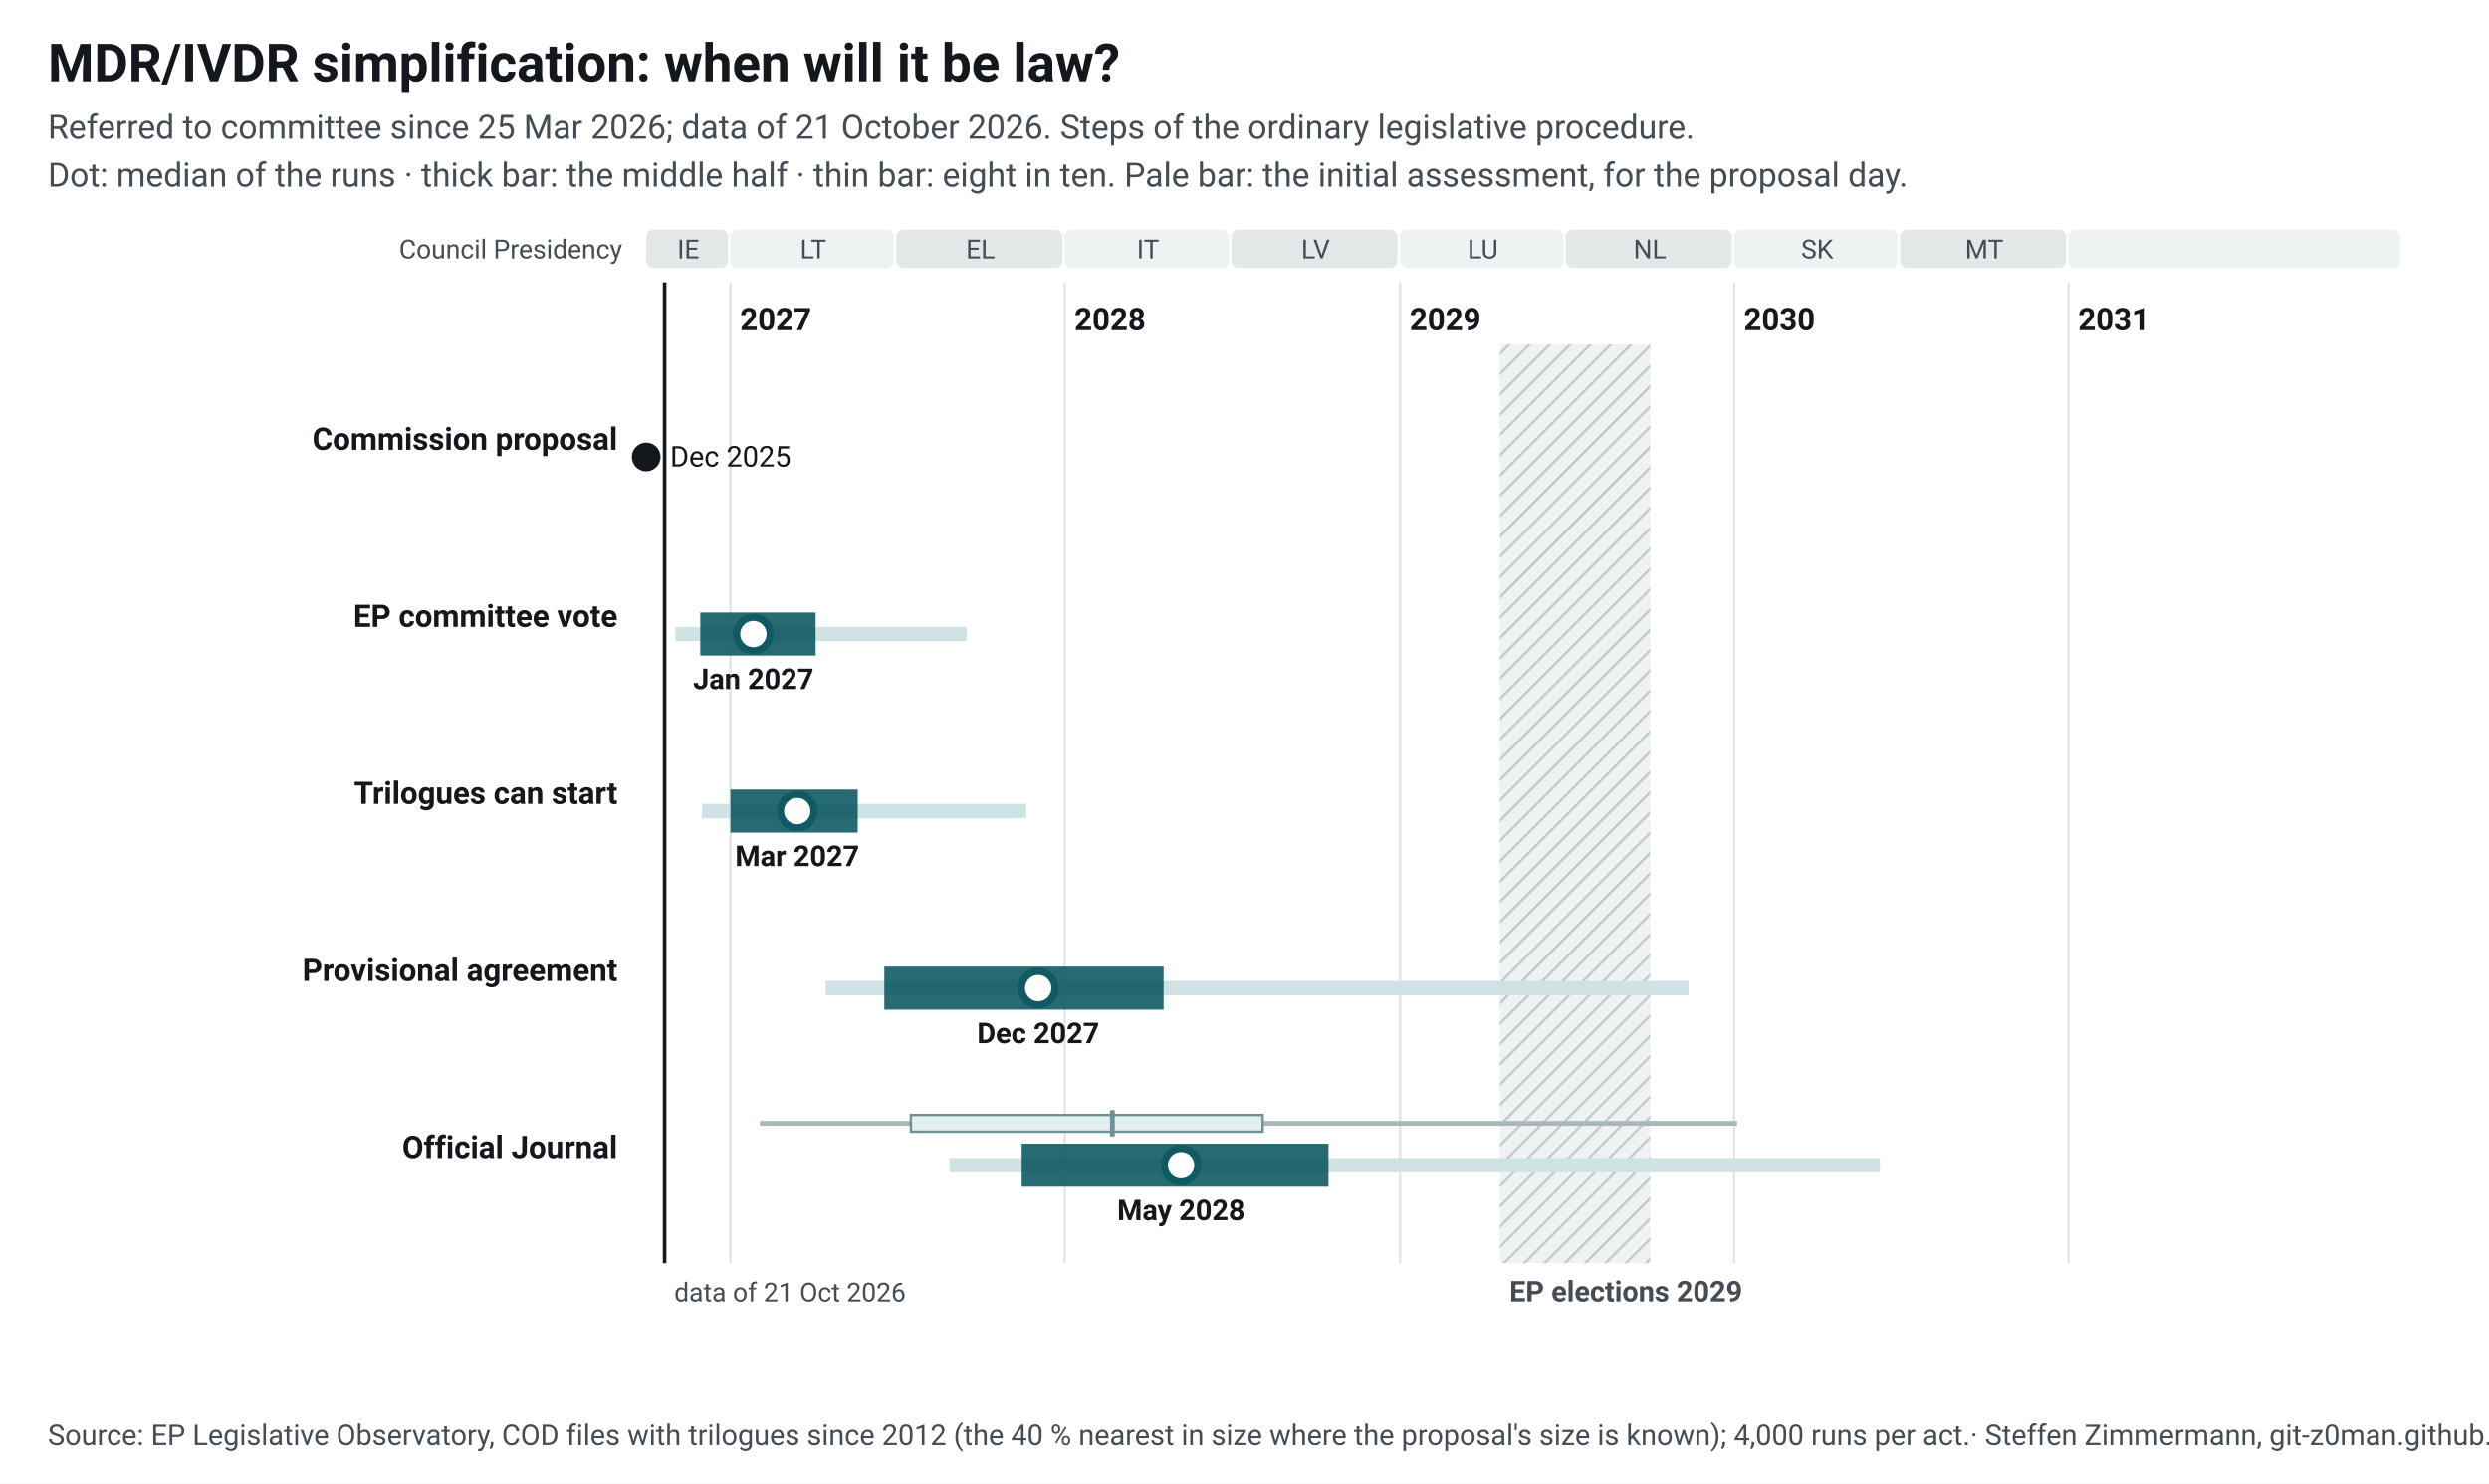
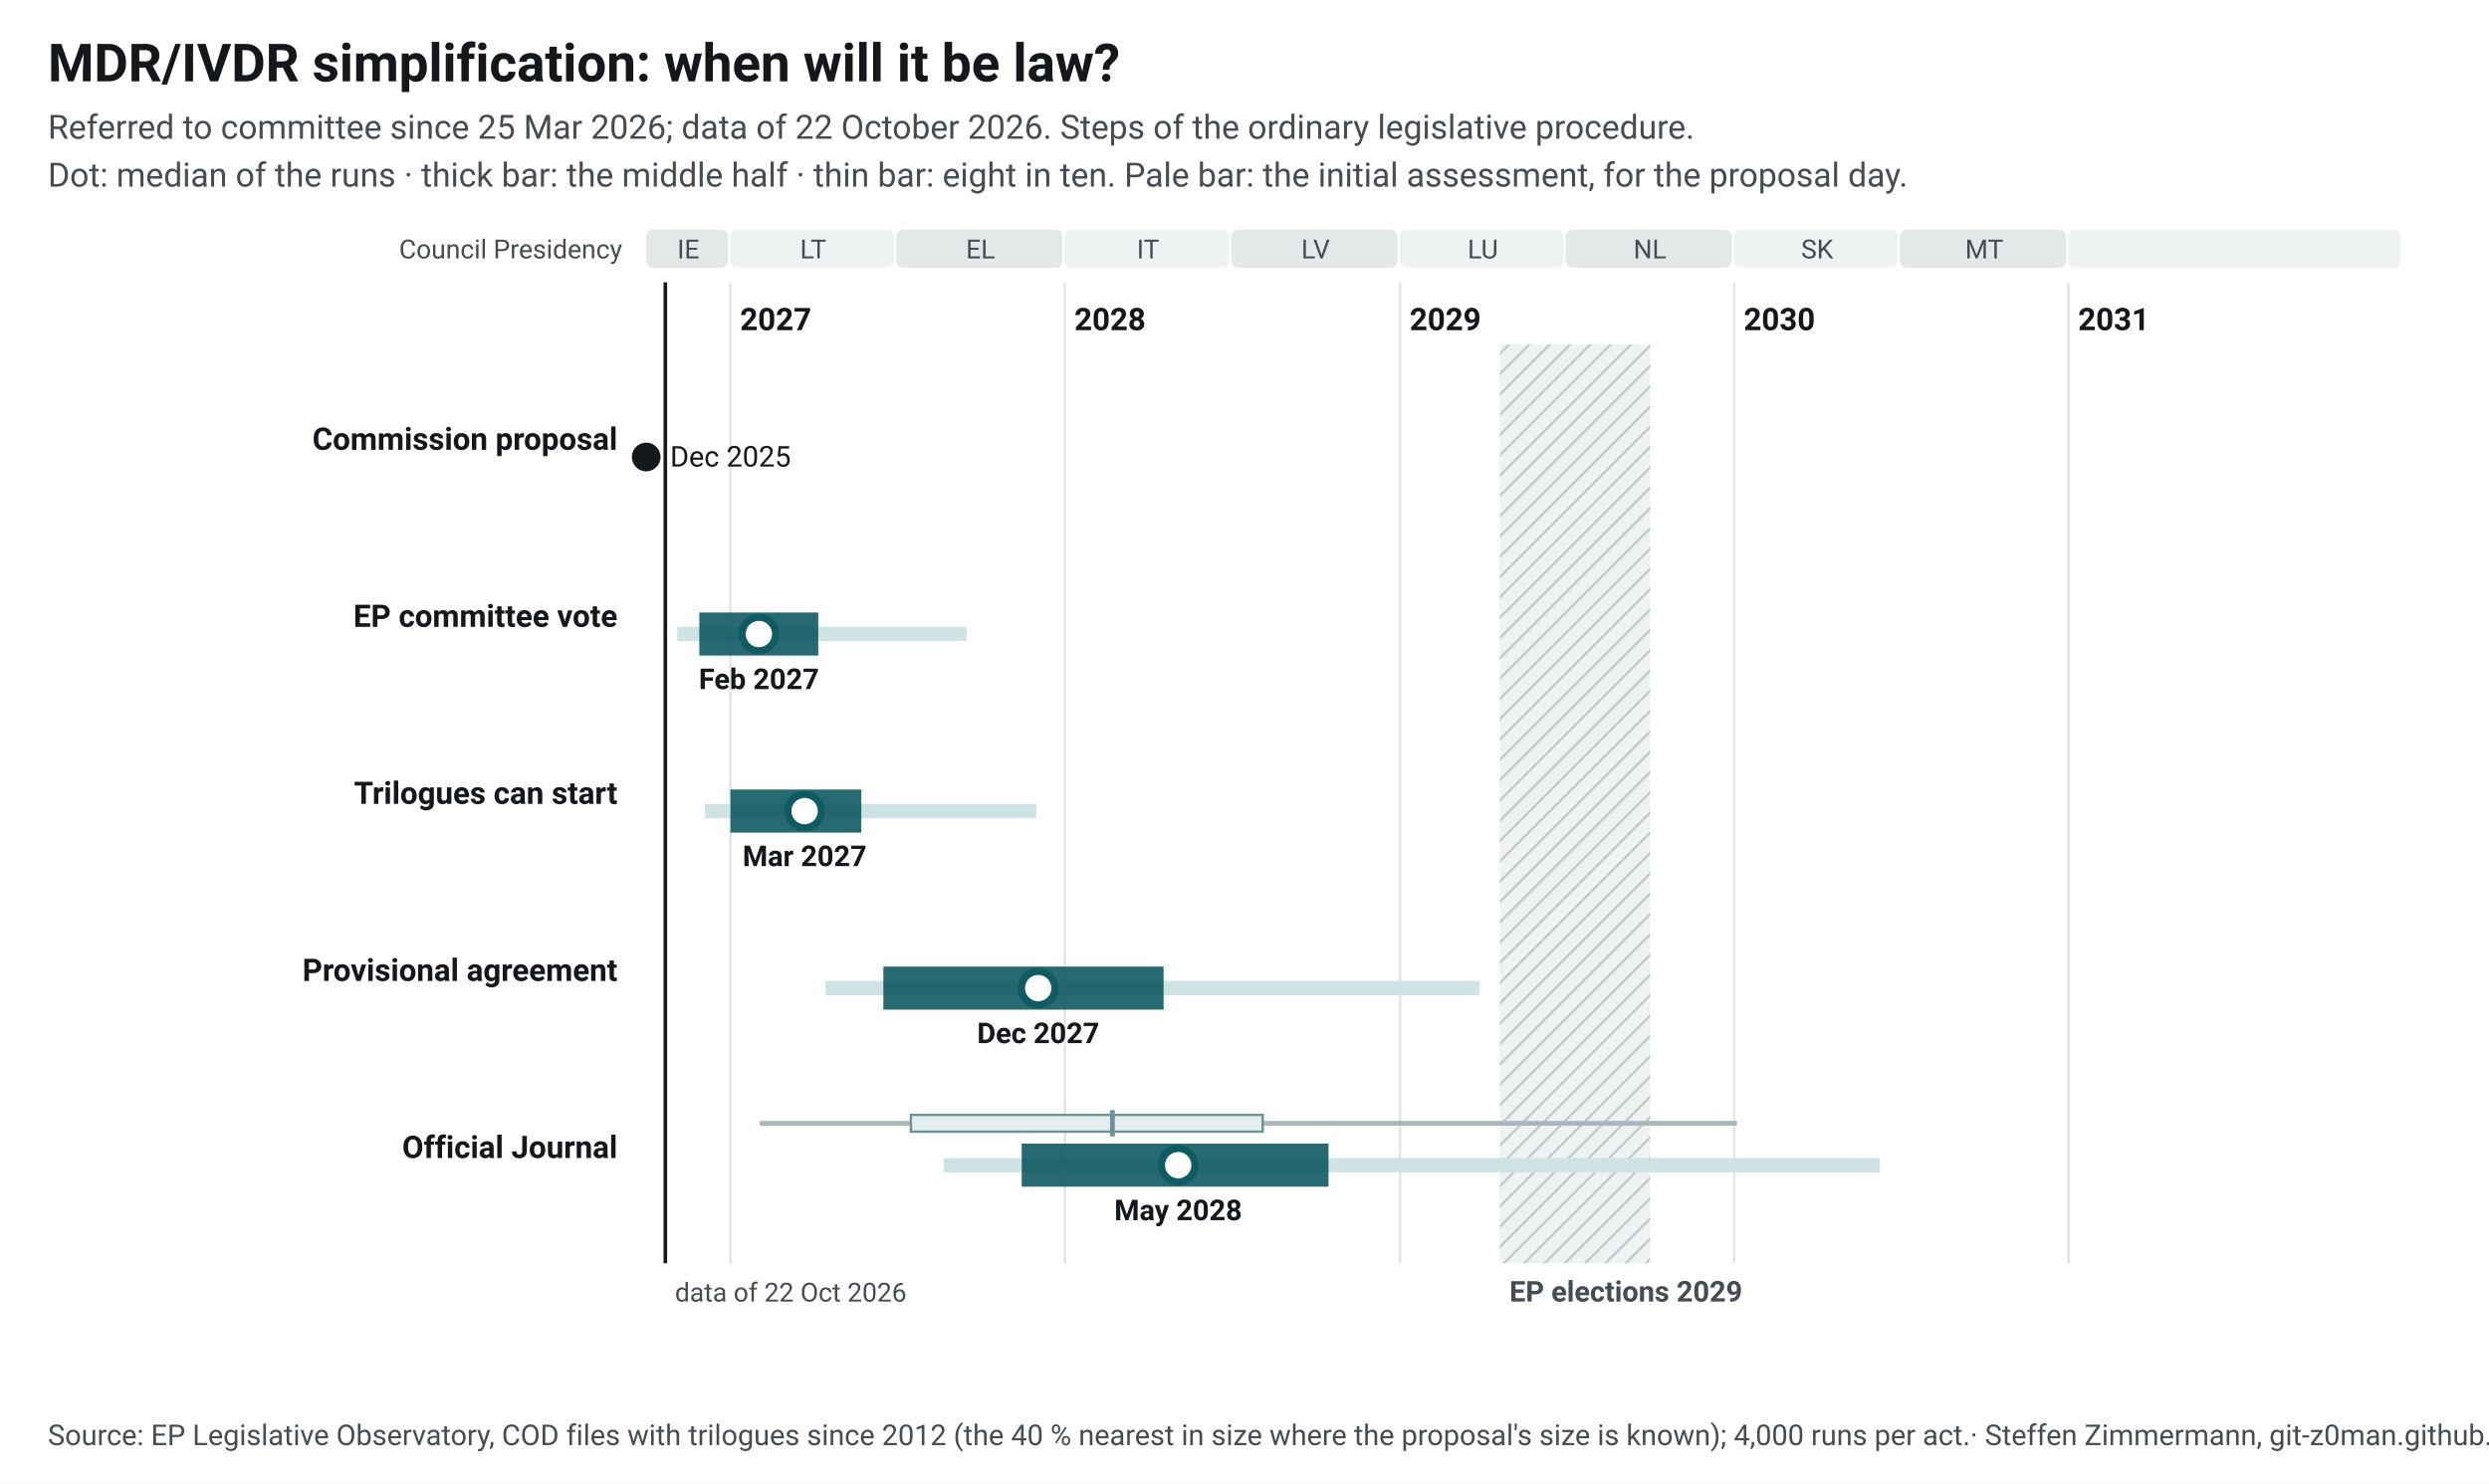
<svg xmlns="http://www.w3.org/2000/svg" width="1040" height="620" viewBox="0 0 1040 620" font-family="&quot;Source Sans 3&quot;, system-ui, -apple-system, Segoe UI, Roboto, Arial, sans-serif" font-size="13">
  <style>.ink{fill:#14181c}.mu{fill:#454c53}.gr{stroke:#e3e5e1;stroke-width:1}.pa{fill:#eef2f2}.pb{fill:#e4e8e9}.hb{fill:#eef2f2}.hl{stroke:#c3c9cc}.wt{fill:#454c53}.pt{fill:#14181c;paint-order:stroke;stroke:#fff;stroke-width:4px;stroke-linejoin:round}.pl{stroke:#14181c}.td{stroke:#14181c;stroke-width:1.5}.b50{fill:#0f5a63;opacity:.9}.b80{fill:#cfe2e4}.med{fill:#fff;stroke:#0f5a63}.fx{fill:#14181c}.ini{fill:#e3eeef;stroke:#6e9195;stroke-width:1}.ini80{fill:#a7b7ba}.inim{stroke:#6e9195;stroke-width:2}.c1{stroke:#0f5a63}.c2{stroke:#454c53;stroke-dasharray:7 4}a text{fill:#0f5a63}.nl-pending{fill:#0f5a63}.nl-adopted{fill:#5b646b}.nl-plan{fill:#fff;stroke:#14181c}.nl-open{fill:none;stroke:#14181c}.nl-q{fill:#14181c}.nl-row{stroke:#e3e5e1;stroke-width:.6}.nl-g-announced{fill:#f1f2f3}.nl-g-pending{fill:#e3eeef}.nl-g-adopted{fill:#eef2f2}</style>
  <rect width="1040" height="620" fill="#fff" />
  <text x="20" y="34" font-size="22" font-weight="700" class="ink">MDR/IVDR simplification: when will it be law?</text>
-   <text x="20" y="58" font-size="14" class="mu">Referred to committee since 25 Mar 2026; data of 21 October 2026. Steps of the ordinary legislative procedure.</text>
+   <text x="20" y="58" font-size="14" class="mu">Referred to committee since 25 Mar 2026; data of 22 October 2026. Steps of the ordinary legislative procedure.</text>
  <text x="20" y="78" font-size="14" class="mu">Dot: median of the runs · thick bar: the middle half · thin bar: eight in ten. Pale bar: the initial assessment, for the proposal day.</text>
  <g transform="translate(20,92)">
    <defs>
-       <pattern id="hatch-38" width="6" height="6" patternUnits="userSpaceOnUse" patternTransform="rotate(45)">
+       <pattern id="hatch-37" width="6" height="6" patternUnits="userSpaceOnUse" patternTransform="rotate(45)">
        <rect width="6" height="6" class="hb" />
        <line x1="0" y1="0" x2="0" y2="6" class="hl" stroke-width="2" />
      </pattern>
    </defs>
    <rect x="250.0" y="4" width="34.2" height="16" rx="3" class="pb" data-tip="Council Presidency: IE, Jul 2026 to Dec 2026" />
    <text x="267.6" y="16" text-anchor="middle" font-size="11" class="mu">IE</text>
    <rect x="285.2" y="4" width="68.3" height="16" rx="3" class="pa" data-tip="Council Presidency: LT, Jan 2027 to Jun 2027" />
    <text x="319.8" y="16" text-anchor="middle" font-size="11" class="mu">LT</text>
    <rect x="354.5" y="4" width="69.4" height="16" rx="3" class="pb" data-tip="Council Presidency: EL, Jul 2027 to Dec 2027" />
    <text x="389.7" y="16" text-anchor="middle" font-size="11" class="mu">EL</text>
    <rect x="424.9" y="4" width="68.6" height="16" rx="3" class="pa" data-tip="Council Presidency: IT, Jan 2028 to Jun 2028" />
    <text x="459.7" y="16" text-anchor="middle" font-size="11" class="mu">IT</text>
    <rect x="494.5" y="4" width="69.4" height="16" rx="3" class="pb" data-tip="Council Presidency: LV, Jul 2028 to Dec 2028" />
    <text x="529.7" y="16" text-anchor="middle" font-size="11" class="mu">LV</text>
    <rect x="565.0" y="4" width="68.3" height="16" rx="3" class="pa" data-tip="Council Presidency: LU, Jan 2029 to Jun 2029" />
    <text x="599.6" y="16" text-anchor="middle" font-size="11" class="mu">LU</text>
    <rect x="634.2" y="4" width="69.4" height="16" rx="3" class="pb" data-tip="Council Presidency: NL, Jul 2029 to Dec 2029" />
    <text x="669.4" y="16" text-anchor="middle" font-size="11" class="mu">NL</text>
    <rect x="704.6" y="4" width="68.3" height="16" rx="3" class="pa" data-tip="Council Presidency: SK, Jan 2030 to Jun 2030" />
    <text x="739.3" y="16" text-anchor="middle" font-size="11" class="mu">SK</text>
    <rect x="773.9" y="4" width="69.4" height="16" rx="3" class="pb" data-tip="Council Presidency: MT, Jul 2030 to Dec 2030" />
    <text x="809.1" y="16" text-anchor="middle" font-size="11" class="mu">MT</text>
    <rect x="844.3" y="4" width="138.7" height="16" rx="3" class="pa" data-tip="Council Presidency: not decided, Jan 2031 to Dec 2031" />
    <text x="914.2" y="16" text-anchor="middle" font-size="11" class="mu" />
    <line x1="285.2" y1="26" x2="285.2" y2="436" class="gr" />
    <text x="289.2" y="46" font-weight="600" class="ink">2027</text>
    <line x1="424.9" y1="26" x2="424.9" y2="436" class="gr" />
    <text x="428.9" y="46" font-weight="600" class="ink">2028</text>
    <line x1="565.0" y1="26" x2="565.0" y2="436" class="gr" />
    <text x="569.0" y="46" font-weight="600" class="ink">2029</text>
    <line x1="704.6" y1="26" x2="704.6" y2="436" class="gr" />
    <text x="708.6" y="46" font-weight="600" class="ink">2030</text>
    <line x1="844.3" y1="26" x2="844.3" y2="436" class="gr" />
    <text x="848.3" y="46" font-weight="600" class="ink">2031</text>
-     <rect x="606.7" y="52" width="62.8" height="384" fill="url(#hatch-38)" data-tip="European elections 2029: Parliament does no legislative work from its last session in April until the new committees vote again in October (assumption, as in 2024; the dates are not set yet)." />
+     <rect x="606.7" y="52" width="62.8" height="384" fill="url(#hatch-37)" data-tip="European elections 2029: Parliament does no legislative work from its last session in April until the new committees vote again in October (assumption, as in 2024; the dates are not set yet)." />
    <text x="610.7" y="452" font-size="12" font-weight="600" class="wt">EP elections 2029</text>
    <text x="240" y="16" text-anchor="end" font-size="11" class="mu">Council Presidency</text>
-     <line x1="257.7" y1="26" x2="257.7" y2="436" class="td" />
-     <text x="261.7" y="452" font-size="11" class="mu">data of 21 Oct 2026</text>
+     <line x1="258.0" y1="26" x2="258.0" y2="436" class="td" />
+     <text x="262.0" y="452" font-size="11" class="mu">data of 22 Oct 2026</text>
    <text x="238" y="96.0" text-anchor="end" font-weight="600" class="ink lnk">Commission proposal</text>
    <circle cx="250.0" cy="99.0" r="6" class="fx" data-tip="Commission proposal: 16 Dec 2025" />
    <text x="260.0" y="103.0" font-size="12" class="ink">Dec 2025</text>
    <text x="238" y="170.0" text-anchor="end" font-weight="600" class="ink lnk">EP committee vote</text>
-     <rect x="262.2" y="170.0" width="121.7" height="6" class="b80" data-tip="EP committee vote: median Jan 2027; half of the runs Nov 2026 to Apr 2027; eight in ten Nov 2026 to Sep 2027" />
-     <rect x="272.6" y="164.0" width="48.2" height="18" class="b50" data-tip="EP committee vote: median Jan 2027; half of the runs Nov 2026 to Apr 2027; eight in ten Nov 2026 to Sep 2027" />
-     <circle cx="294.8" cy="173.0" r="7" class="med" stroke-width="3" data-tip="EP committee vote: median Jan 2027; half of the runs Nov 2026 to Apr 2027; eight in ten Nov 2026 to Sep 2027" />
-     <text x="294.8" y="196.0" text-anchor="middle" font-size="12" font-weight="600" class="ink">Jan 2027</text>
+     <rect x="263.0" y="170.0" width="120.9" height="6" class="b80" data-tip="EP committee vote: median Feb 2027; half of the runs Nov 2026 to Apr 2027; eight in ten Nov 2026 to Sep 2027" />
+     <rect x="272.2" y="164.0" width="49.7" height="18" class="b50" data-tip="EP committee vote: median Feb 2027; half of the runs Nov 2026 to Apr 2027; eight in ten Nov 2026 to Sep 2027" />
+     <circle cx="297.1" cy="173.0" r="7" class="med" stroke-width="3" data-tip="EP committee vote: median Feb 2027; half of the runs Nov 2026 to Apr 2027; eight in ten Nov 2026 to Sep 2027" />
+     <text x="297.1" y="196.0" text-anchor="middle" font-size="12" font-weight="600" class="ink">Feb 2027</text>
    <text x="238" y="244.0" text-anchor="end" font-weight="600" class="ink lnk">Trilogues can start</text>
-     <rect x="273.3" y="244.0" width="135.5" height="6" class="b80" data-tip="Trilogues can start: median Mar 2027; half of the runs Jan 2027 to May 2027; eight in ten Dec 2026 to Nov 2027" />
-     <rect x="285.2" y="238.0" width="53.2" height="18" class="b50" data-tip="Trilogues can start: median Mar 2027; half of the runs Jan 2027 to May 2027; eight in ten Dec 2026 to Nov 2027" />
-     <circle cx="313.1" cy="247.0" r="7" class="med" stroke-width="3" data-tip="Trilogues can start: median Mar 2027; half of the runs Jan 2027 to May 2027; eight in ten Dec 2026 to Nov 2027" />
-     <text x="313.1" y="270.0" text-anchor="middle" font-size="12" font-weight="600" class="ink">Mar 2027</text>
+     <rect x="274.5" y="244.0" width="138.5" height="6" class="b80" data-tip="Trilogues can start: median Mar 2027; half of the runs Jan 2027 to May 2027; eight in ten Dec 2026 to Dec 2027" />
+     <rect x="285.2" y="238.0" width="54.7" height="18" class="b50" data-tip="Trilogues can start: median Mar 2027; half of the runs Jan 2027 to May 2027; eight in ten Dec 2026 to Dec 2027" />
+     <circle cx="316.2" cy="247.0" r="7" class="med" stroke-width="3" data-tip="Trilogues can start: median Mar 2027; half of the runs Jan 2027 to May 2027; eight in ten Dec 2026 to Dec 2027" />
+     <text x="316.2" y="270.0" text-anchor="middle" font-size="12" font-weight="600" class="ink">Mar 2027</text>
    <text x="238" y="318.0" text-anchor="end" font-weight="600" class="ink lnk">Provisional agreement</text>
-     <rect x="325.0" y="318.0" width="360.5" height="6" class="b80" data-tip="Provisional agreement: median Dec 2027; half of the runs Jun 2027 to Apr 2028; eight in ten Apr 2027 to Nov 2029" />
-     <rect x="349.5" y="312.0" width="116.7" height="18" class="b50" data-tip="Provisional agreement: median Dec 2027; half of the runs Jun 2027 to Apr 2028; eight in ten Apr 2027 to Nov 2029" />
-     <circle cx="413.8" cy="321.0" r="7" class="med" stroke-width="3" data-tip="Provisional agreement: median Dec 2027; half of the runs Jun 2027 to Apr 2028; eight in ten Apr 2027 to Nov 2029" />
+     <rect x="325.0" y="318.0" width="273.2" height="6" class="b80" data-tip="Provisional agreement: median Dec 2027; half of the runs Jun 2027 to Apr 2028; eight in ten Apr 2027 to Mar 2029" />
+     <rect x="349.1" y="312.0" width="117.1" height="18" class="b50" data-tip="Provisional agreement: median Dec 2027; half of the runs Jun 2027 to Apr 2028; eight in ten Apr 2027 to Mar 2029" />
+     <circle cx="413.8" cy="321.0" r="7" class="med" stroke-width="3" data-tip="Provisional agreement: median Dec 2027; half of the runs Jun 2027 to Apr 2028; eight in ten Apr 2027 to Mar 2029" />
    <text x="413.8" y="344.0" text-anchor="middle" font-size="12" font-weight="600" class="ink">Dec 2027</text>
    <text x="238" y="392.0" text-anchor="end" font-weight="600" class="ink lnk">Official Journal</text>
    <rect x="297.5" y="376.5" width="408.3" height="2" class="ini80" data-tip="Initial assessment, forecast for the proposal day (16 Dec 2025): Official Journal: median Feb 2028; half of the runs Jul 2027 to Aug 2028; eight in ten Feb 2027 to Jan 2030" />
    <rect x="360.6" y="374.0" width="147.0" height="7" class="ini" data-tip="Initial assessment, forecast for the proposal day (16 Dec 2025): Official Journal: median Feb 2028; half of the runs Jul 2027 to Aug 2028; eight in ten Feb 2027 to Jan 2030" />
    <line x1="444.8" y1="372.0" x2="444.8" y2="383.0" class="inim" data-tip="Initial assessment, forecast for the proposal day (16 Dec 2025): Official Journal: median Feb 2028; half of the runs Jul 2027 to Aug 2028; eight in ten Feb 2027 to Jan 2030" />
-     <rect x="376.7" y="392.0" width="388.8" height="6" class="b80" data-tip="Official Journal: median May 2028; half of the runs Nov 2027 to Oct 2028; eight in ten Aug 2027 to Jun 2030" />
+     <rect x="374.4" y="392.0" width="391.1" height="6" class="b80" data-tip="Official Journal: median May 2028; half of the runs Nov 2027 to Oct 2028; eight in ten Aug 2027 to Jun 2030" />
    <rect x="406.9" y="386.0" width="128.2" height="18" class="b50" data-tip="Official Journal: median May 2028; half of the runs Nov 2027 to Oct 2028; eight in ten Aug 2027 to Jun 2030" />
-     <circle cx="473.5" cy="395.0" r="7" class="med" stroke-width="3" data-tip="Official Journal: median May 2028; half of the runs Nov 2027 to Oct 2028; eight in ten Aug 2027 to Jun 2030" />
-     <text x="473.5" y="418.0" text-anchor="middle" font-size="12" font-weight="600" class="ink">May 2028</text>
+     <circle cx="472.3" cy="395.0" r="7" class="med" stroke-width="3" data-tip="Official Journal: median May 2028; half of the runs Nov 2027 to Oct 2028; eight in ten Aug 2027 to Jun 2030" />
+     <text x="472.3" y="418.0" text-anchor="middle" font-size="12" font-weight="600" class="ink">May 2028</text>
  </g>
  <text x="20" y="604" font-size="12" class="mu">Source: EP Legislative Observatory, COD files with trilogues since 2012 (the 40 % nearest in size where the proposal's size is known); 4,000 runs per act.<tspan> · Steffen Zimmermann, git-z0man.github.io/eu-regulation-timeline, CC BY 4.0</tspan>
  </text>
</svg>
